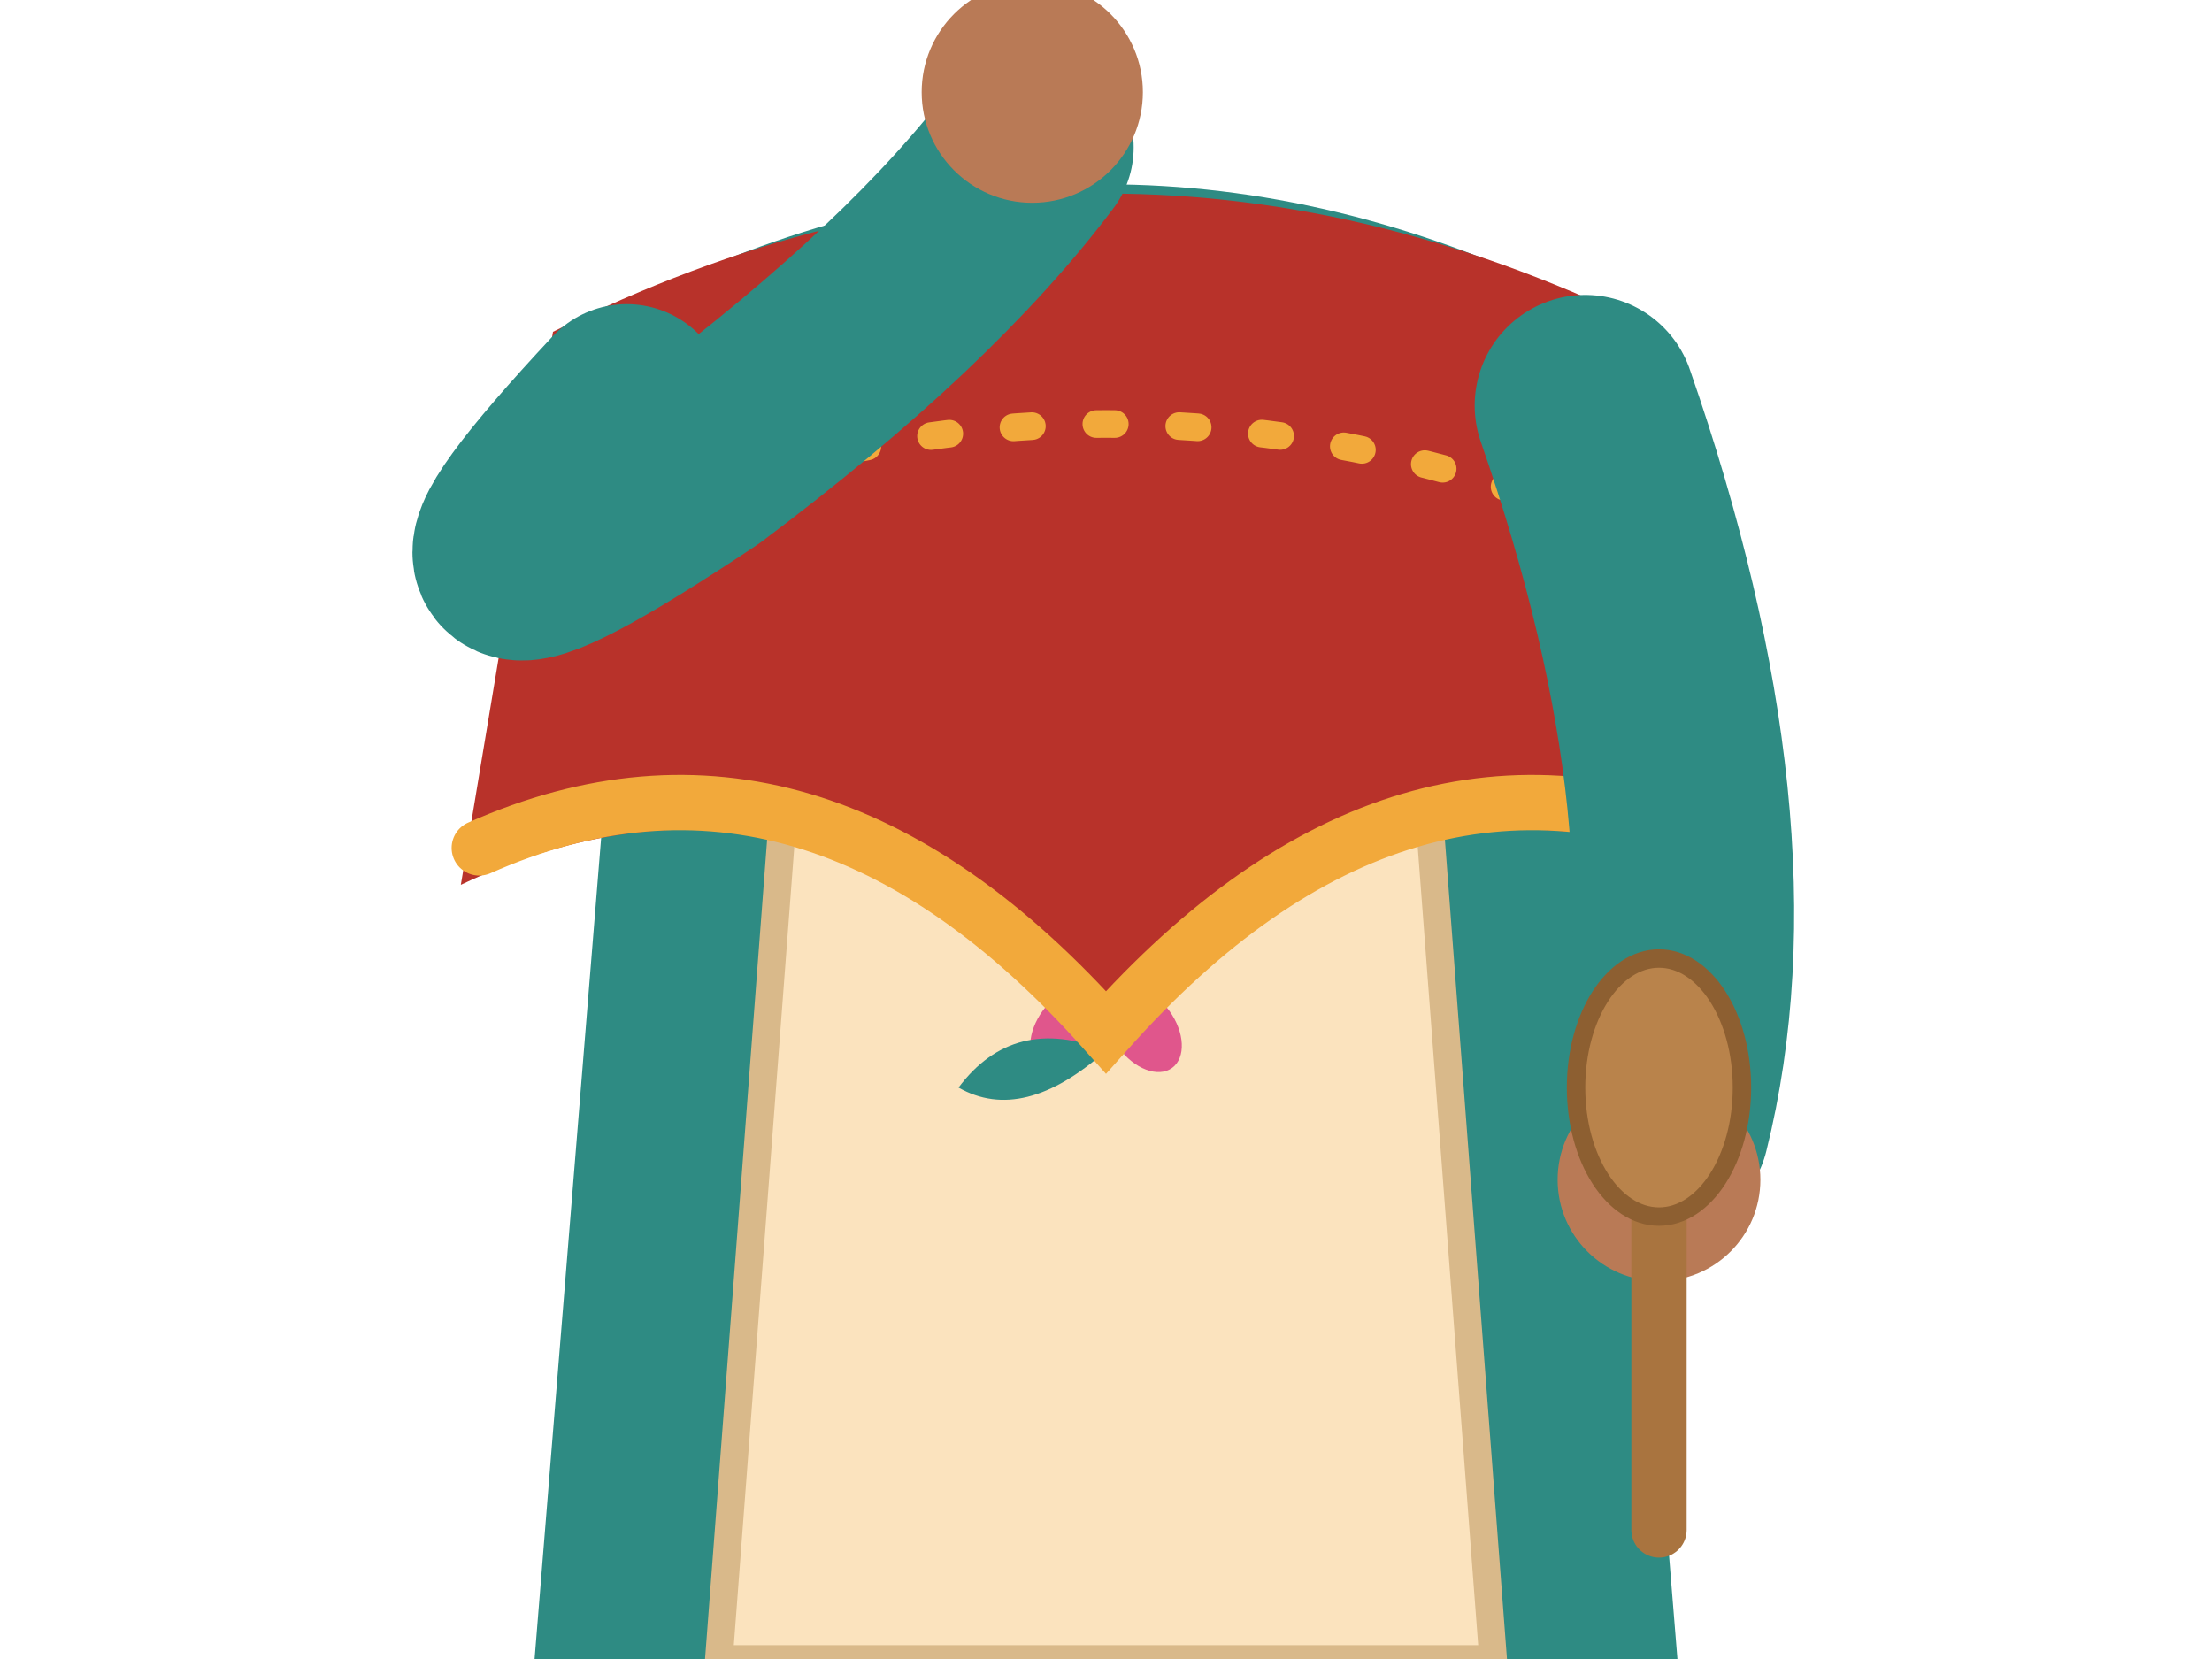
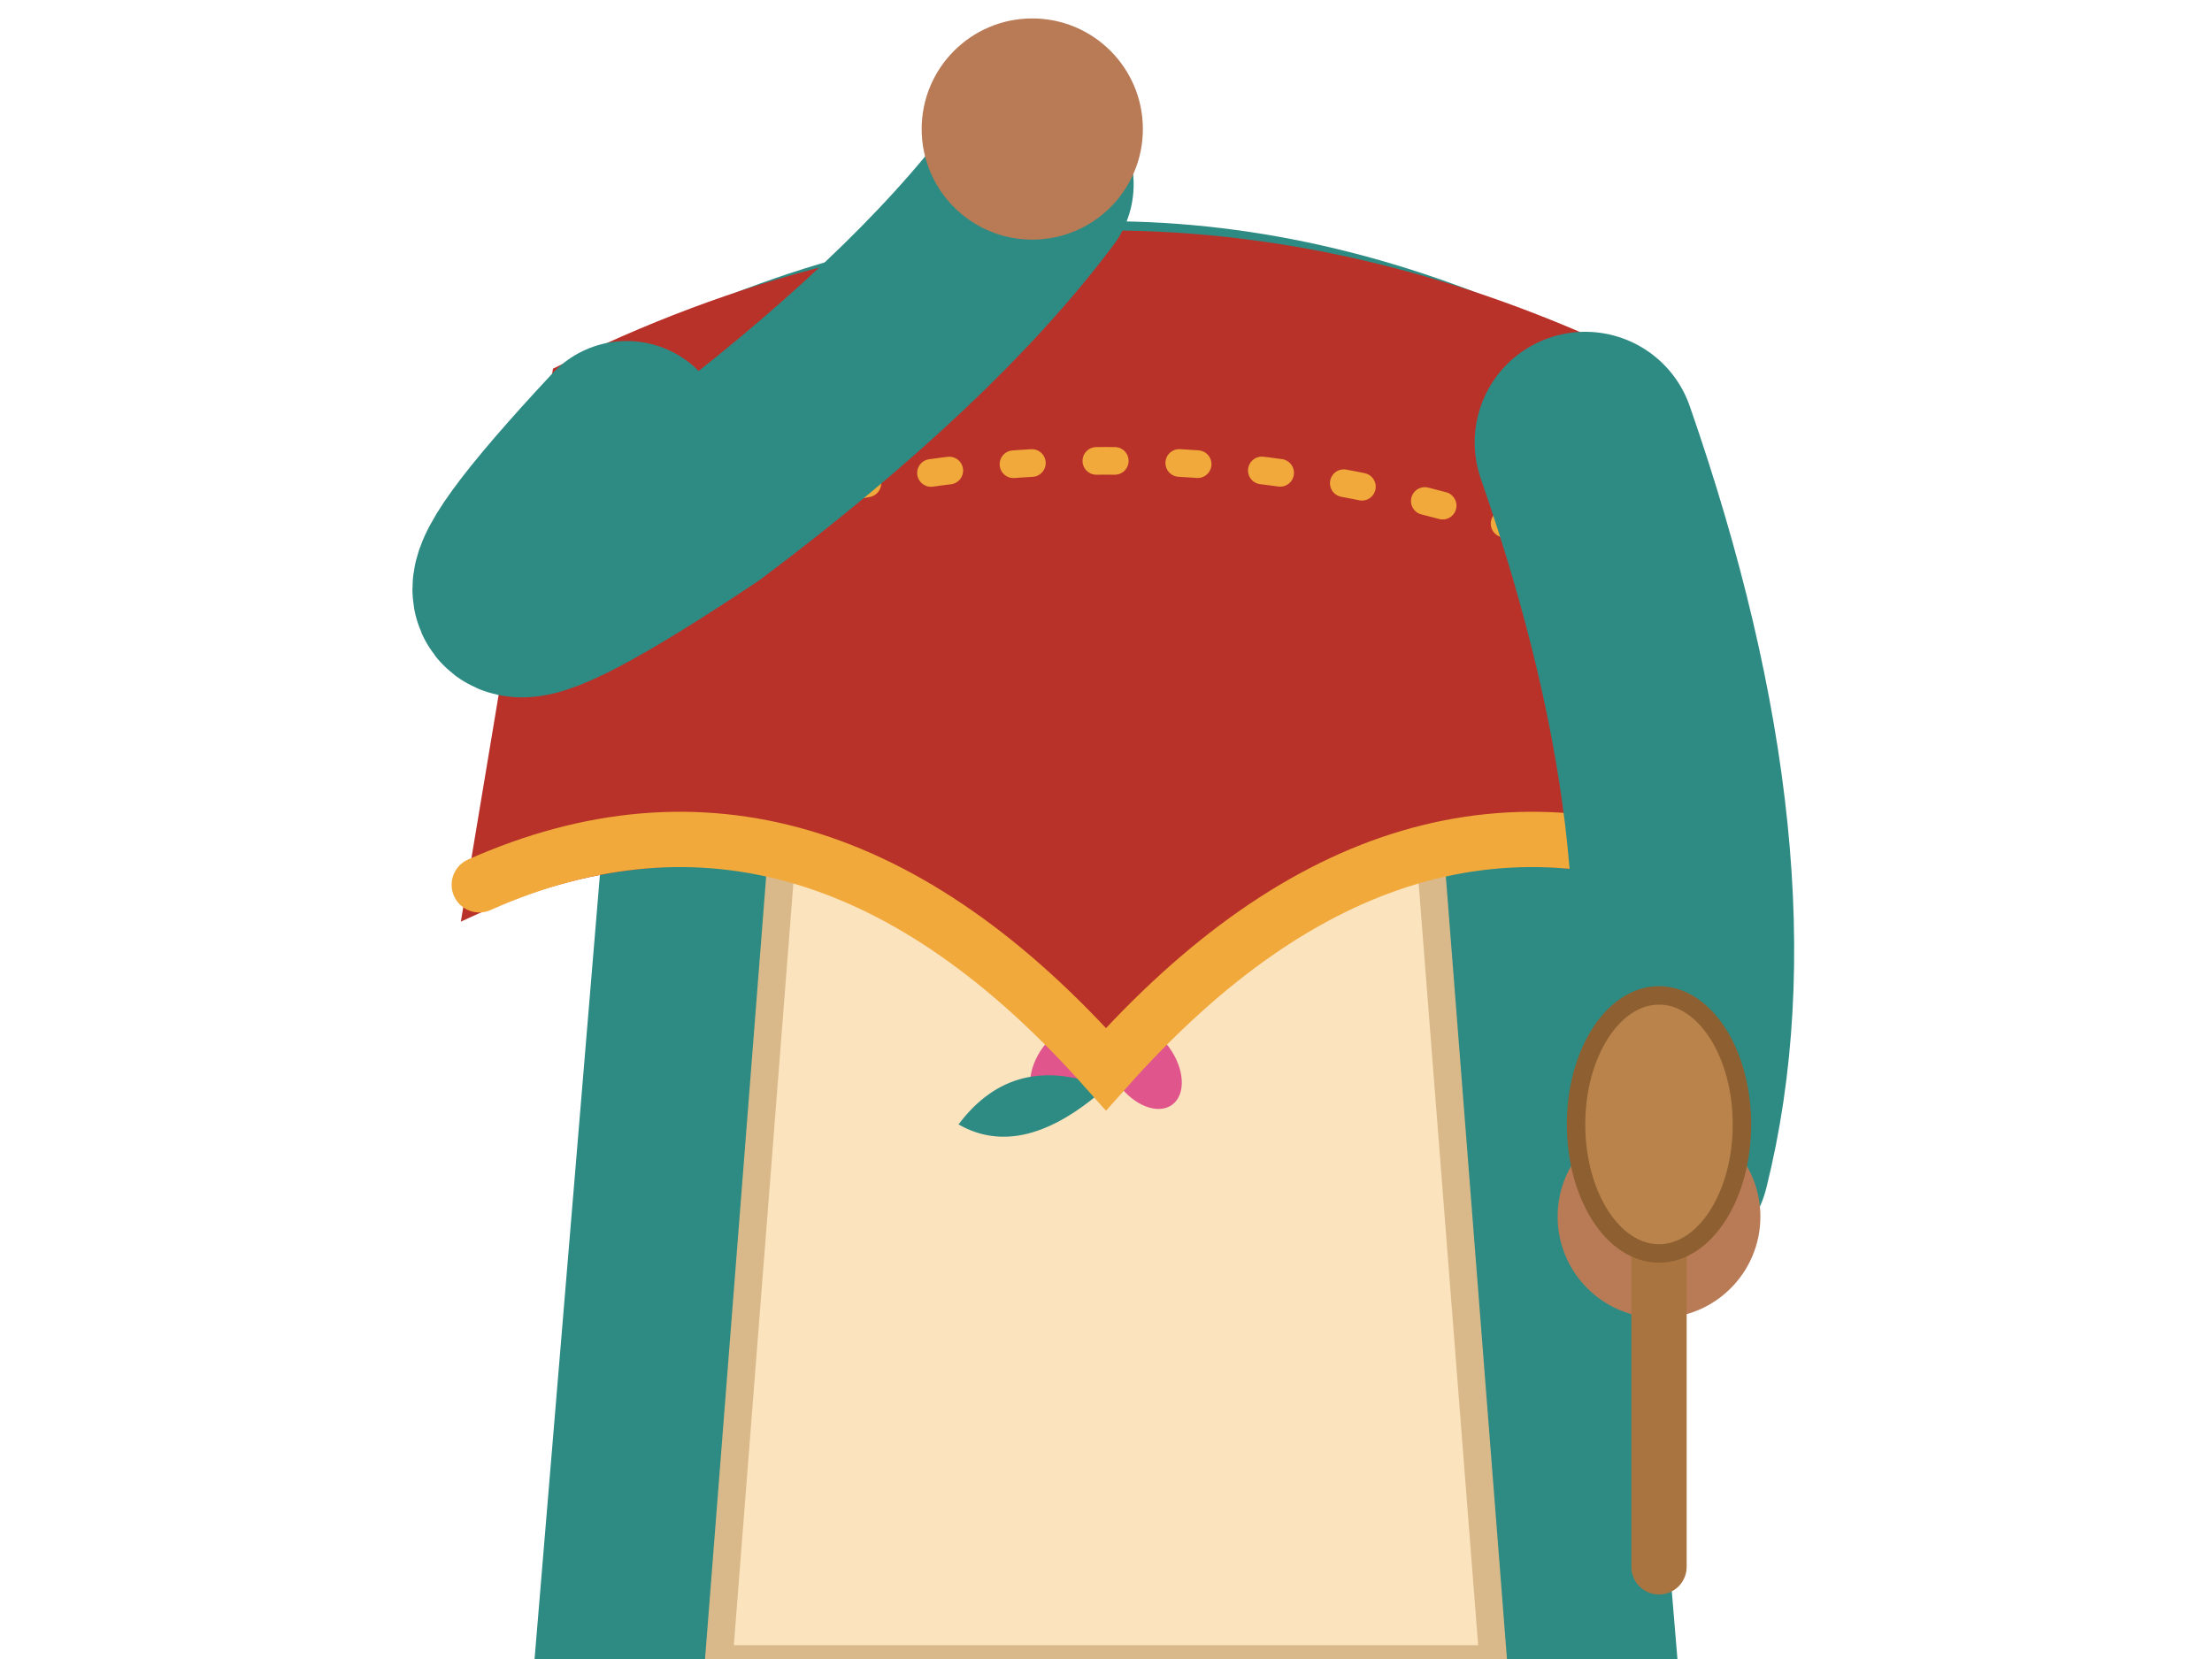
<svg xmlns="http://www.w3.org/2000/svg" viewBox="0 140 240 180" role="img" aria-label="Granma, cuerpo pensando">
-   <path d="M58 320 L70 172 Q120 148 170 172 L182 320 Z" fill="#2E8B83" />
-   <path d="M88 188 L152 188 L162 320 L78 320 Z" fill="#FBE3BE" stroke="#D9B98A" stroke-width="3" />
-   <path d="M88 188 H152" stroke="#E5D2B3" stroke-width="3" />
-   <g transform="translate(120 246)">
-     <circle r="3" fill="#F2A93B" />
-     <ellipse cx="0" cy="-7" rx="3.4" ry="5.2" fill="#E0568C" transform="rotate(0)" />
-     <ellipse cx="0" cy="-7" rx="3.4" ry="5.2" fill="#E0568C" transform="rotate(72)" />
-     <ellipse cx="0" cy="-7" rx="3.4" ry="5.2" fill="#E0568C" transform="rotate(144)" />
-     <ellipse cx="0" cy="-7" rx="3.4" ry="5.2" fill="#E0568C" transform="rotate(216)" />
-     <ellipse cx="0" cy="-7" rx="3.4" ry="5.2" fill="#E0568C" transform="rotate(288)" />
-     <path d="M0 8 q-9 8 -16 4 q6 -8 16 -4z" fill="#2E8B83" />
+   <g id="cuerpo">
+     <path d="M58 320 L70 176 Q120 152 170 176 L182 320 Z" fill="#2E8B83" />
+     <path d="M88 192 L152 192 L162 320 L78 320 Z" fill="#FBE3BE" stroke="#D9B98A" stroke-width="3" />
+     <path d="M88 192 H152" stroke="#E5D2B3" stroke-width="3" />
+     <g transform="translate(120 250)">
+       <circle r="3" fill="#F2A93B" />
+       <ellipse cx="0" cy="-7" rx="3.4" ry="5.2" fill="#E0568C" transform="rotate(0)" />
+       <ellipse cx="0" cy="-7" rx="3.4" ry="5.2" fill="#E0568C" transform="rotate(72)" />
+       <ellipse cx="0" cy="-7" rx="3.4" ry="5.2" fill="#E0568C" transform="rotate(144)" />
+       <ellipse cx="0" cy="-7" rx="3.4" ry="5.2" fill="#E0568C" transform="rotate(216)" />
+       <ellipse cx="0" cy="-7" rx="3.4" ry="5.2" fill="#E0568C" transform="rotate(288)" />
+       <path d="M0 8 q-9 8 -16 4 q6 -8 16 -4z" fill="#2E8B83" />
+     </g>
+     <path d="M60 180 Q120 150 180 180 L190 240 Q152 222 120 258 Q88 222 50 240 Z" fill="#B8322A" />
+     <path d="M52 236 Q88 220 120 256 Q152 220 188 236" fill="none" stroke="#F2A93B" stroke-width="6" stroke-linecap="round" />
+     <path d="M58 204 Q120 176 182 204" fill="none" stroke="#F2A93B" stroke-width="3" stroke-dasharray="2 7" stroke-linecap="round" />
+     <path d="M172 188 Q188 234 180 266" fill="none" stroke="#2E8B83" stroke-width="24" stroke-linecap="round" stroke-linejoin="round" />
+     <circle cx="180" cy="272" r="11" fill="#B97A56" />
+     <g transform="rotate(0 180 266)">
+       <line x1="180" y1="266" x2="180" y2="310" stroke="#A9743F" stroke-width="6" stroke-linecap="round" />
+       <ellipse cx="180" cy="262" rx="9" ry="14" fill="#B9834B" stroke="#8D5F31" stroke-width="2" />
+     </g>
+     <path d="M68 188 Q40 218 76 194 Q100 176 112 160" fill="none" stroke="#2E8B83" stroke-width="22" stroke-linecap="round" stroke-linejoin="round" />
+     <circle cx="112" cy="154" r="12" fill="#B97A56" />
  </g>
-   <path d="M60 176 Q120 146 180 176 L190 236 Q152 218 120 254 Q88 218 50 236 Z" fill="#B8322A" />
-   <path d="M52 232 Q88 216 120 252 Q152 216 188 232" fill="none" stroke="#F2A93B" stroke-width="6" stroke-linecap="round" />
-   <path d="M58 200 Q120 172 182 200" fill="none" stroke="#F2A93B" stroke-width="3" stroke-dasharray="2 7" stroke-linecap="round" />
-   <path d="M172 184 Q188 230 180 262" fill="none" stroke="#2E8B83" stroke-width="24" stroke-linecap="round" stroke-linejoin="round" />
-   <circle cx="180" cy="268" r="11" fill="#B97A56" />
-   <g transform="rotate(0 180 262)">
-     <line x1="180" y1="262" x2="180" y2="306" stroke="#A9743F" stroke-width="6" stroke-linecap="round" />
-     <ellipse cx="180" cy="258" rx="9" ry="14" fill="#B9834B" stroke="#8D5F31" stroke-width="2" />
-   </g>
-   <path d="M68 184 Q40 214 76 190 Q100 172 112 156" fill="none" stroke="#2E8B83" stroke-width="22" stroke-linecap="round" stroke-linejoin="round" />
-   <circle cx="112" cy="150" r="12" fill="#B97A56" />
</svg>
